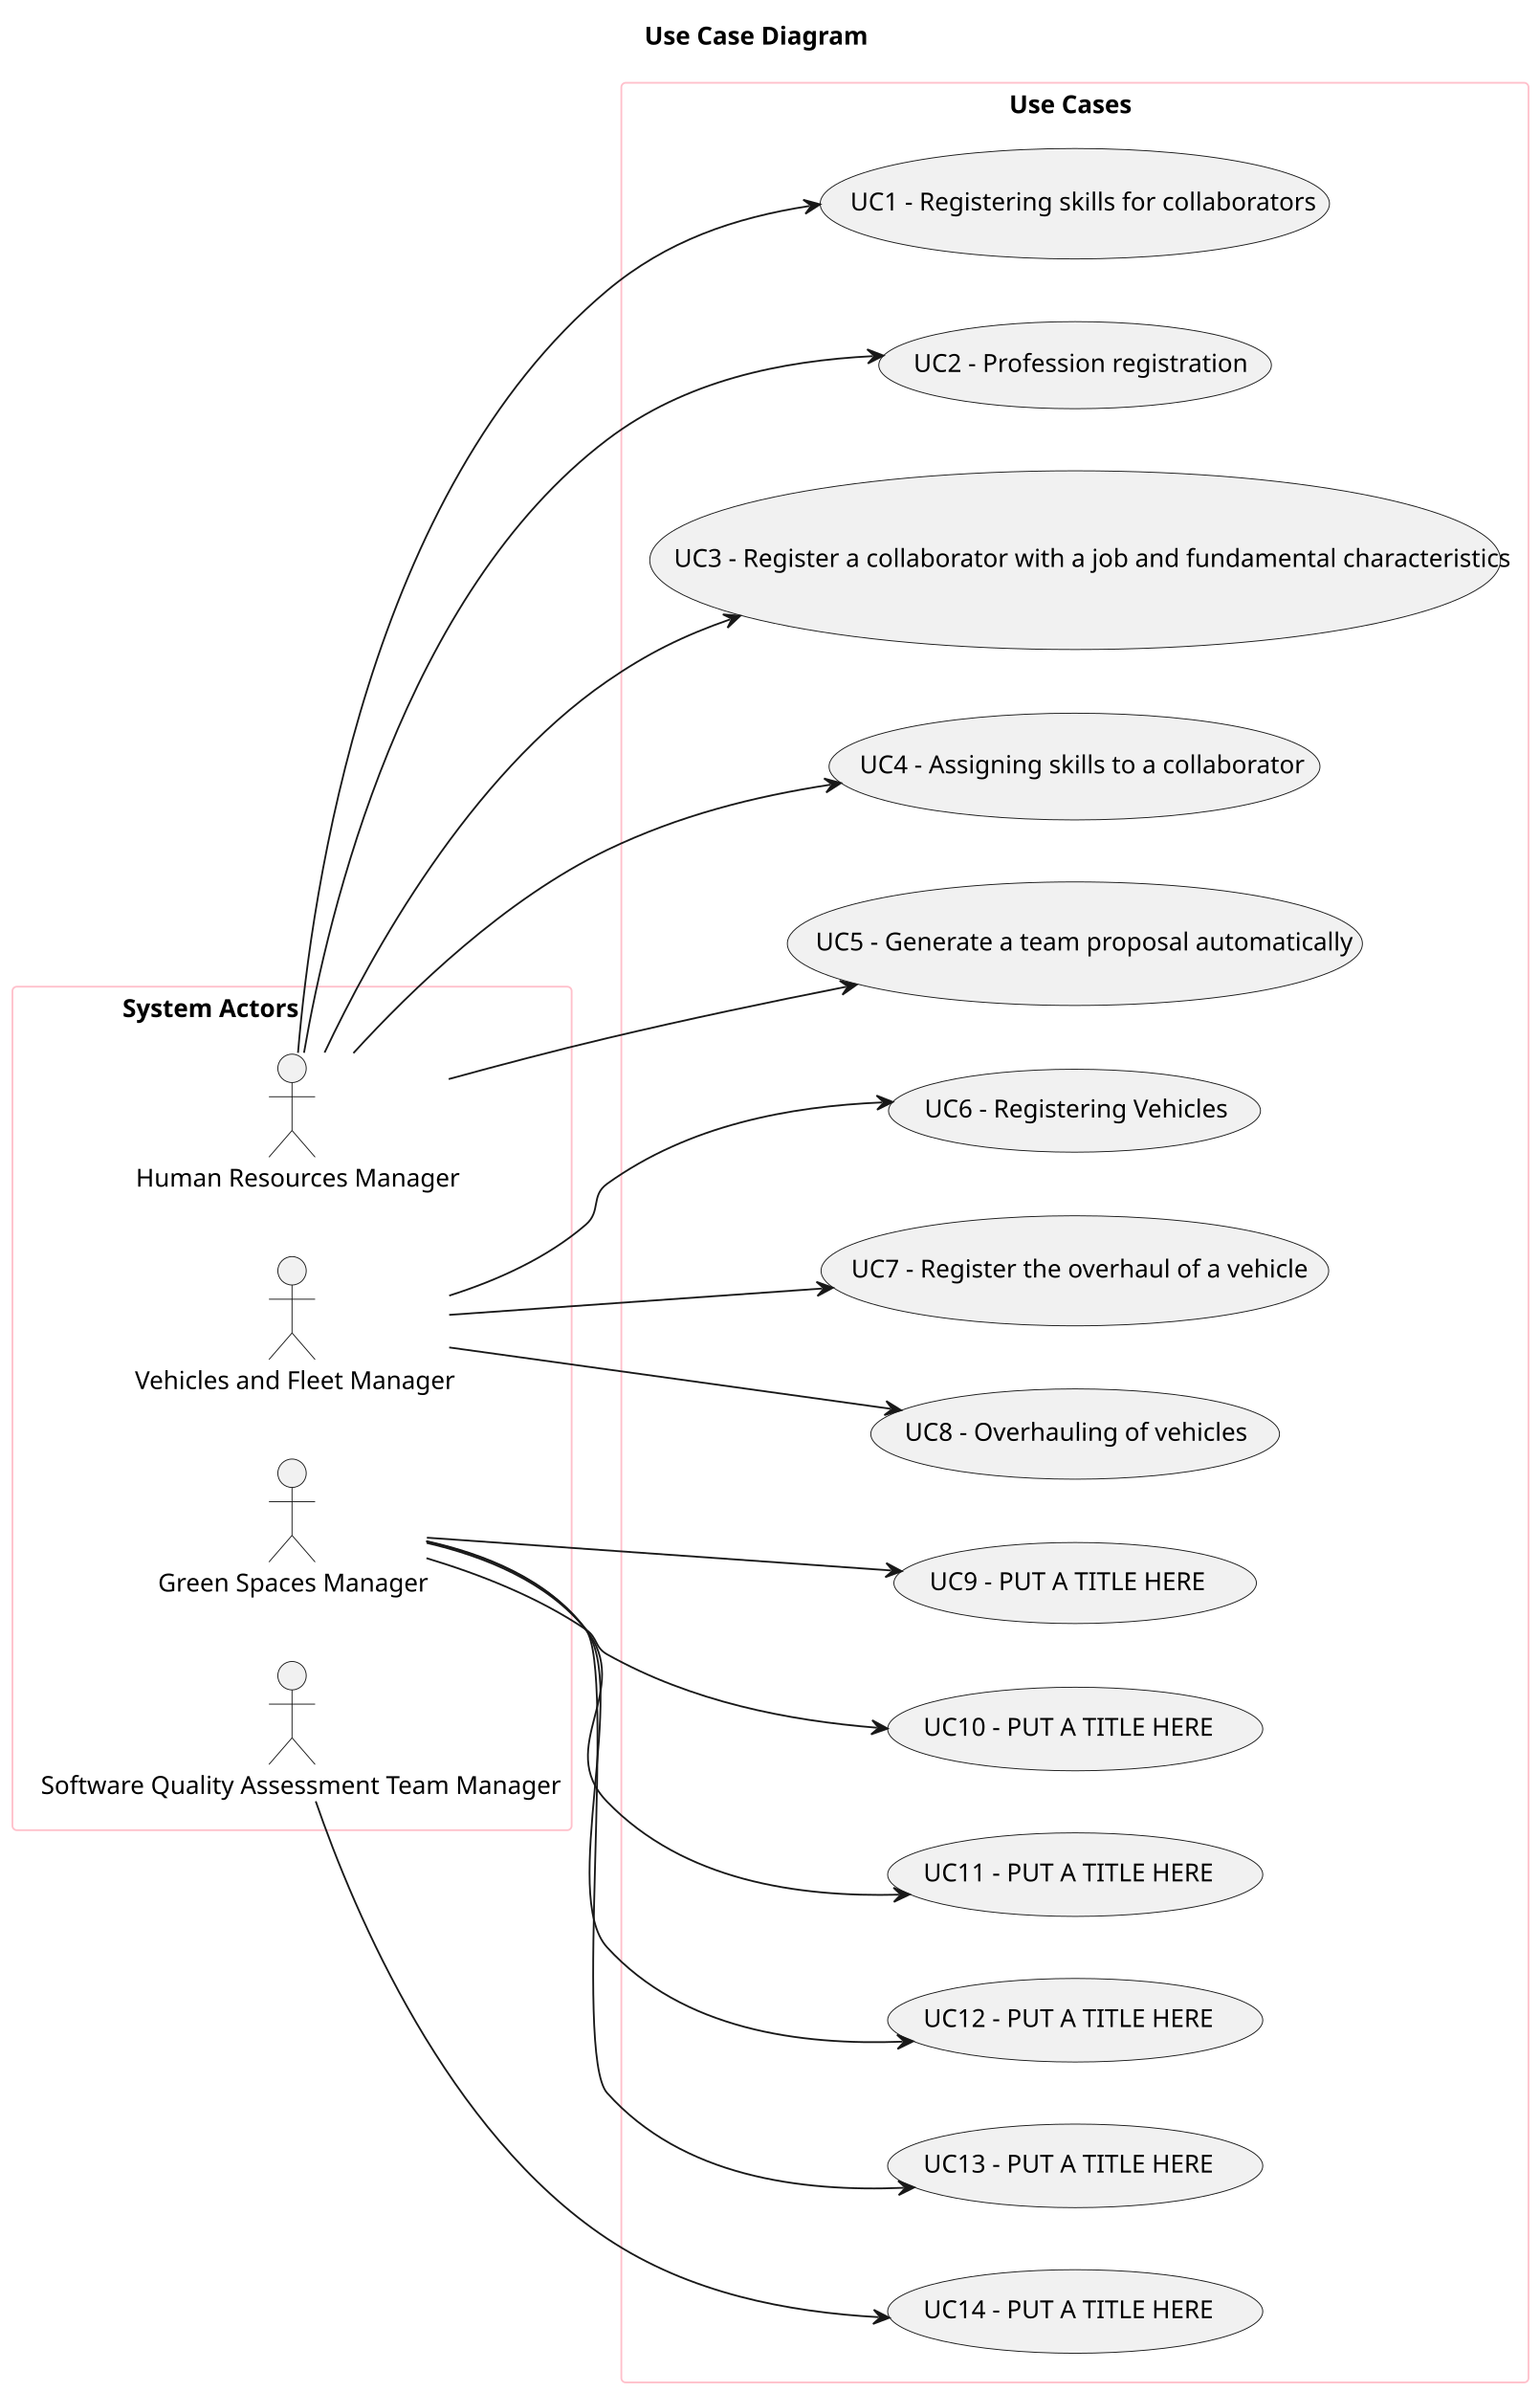
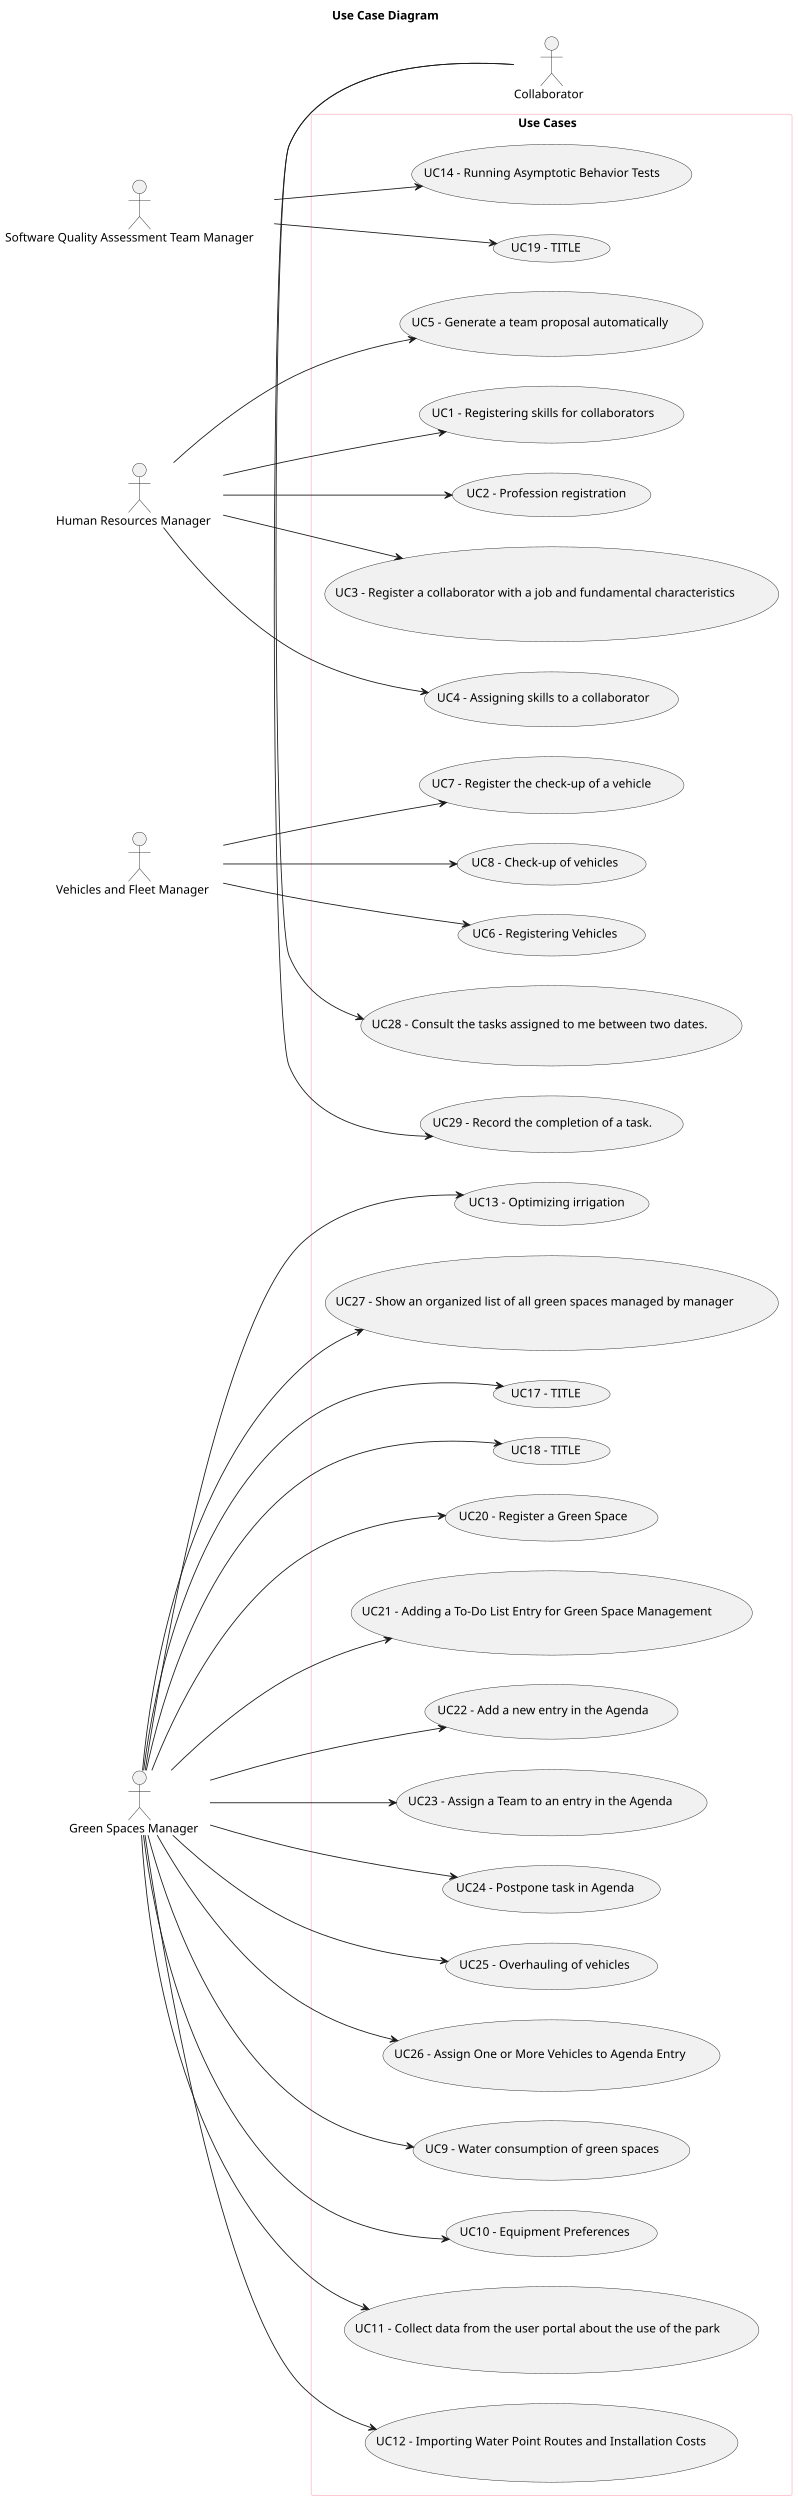
- <svg xmlns="http://www.w3.org/2000/svg" contentStyleType="text/css" height="1347px" preserveAspectRatio="none" style="width:867px;height:1347px;background:#FFFFFF;" version="1.1" viewBox="0 0 867 1347" width="867px" zoomAndPan="magnify">
+ <svg xmlns="http://www.w3.org/2000/svg" contentStyleType="text/css" height="2948px" preserveAspectRatio="none" style="width:940px;height:2948px;background:#FFFFFF;" version="1.1" viewBox="0 0 940 2948" width="940px" zoomAndPan="magnify">
  <defs />
  <g>
-     <text fill="#000000" font-family="sans-serif" font-size="14" font-weight="bold" lengthAdjust="spacing" textLength="127" x="363" y="25.107">Use Case Diagram</text>
-     <g id="cluster_actors">
-       <rect fill="none" height="475" rx="2.5" ry="2.5" style="stroke:#FFC0CB;stroke-width:1.0;" width="315" x="7" y="555.621" />
-       <text fill="#000000" font-family="sans-serif" font-size="14" font-weight="bold" lengthAdjust="spacing" textLength="99" x="69" y="572.729">System Actors</text>
-     </g>
+     <text fill="#000000" font-family="sans-serif" font-size="14" font-weight="bold" lengthAdjust="spacing" textLength="143" x="391.5" y="22.995">Use Case Diagram</text>
    <g id="cluster_usecases">
-       <rect fill="none" height="1295" rx="2.5" ry="2.5" style="stroke:#FFC0CB;stroke-width:1.0;" width="511" x="350" y="46.621" />
-       <text fill="#000000" font-family="sans-serif" font-size="14" font-weight="bold" lengthAdjust="spacing" textLength="74" x="568.5" y="63.728">Use Cases</text>
+       <rect fill="none" height="2808" rx="2.5" ry="2.5" style="stroke:#FFC0CB;stroke-width:1.0;" width="567" x="367" y="134.797" />
+       <text fill="#000000" font-family="sans-serif" font-size="14" font-weight="bold" lengthAdjust="spacing" textLength="79" x="611" y="149.792">Use Cases</text>
+     </g>
+     <g id="elem_UC1">
+       <ellipse cx="650.523" cy="488.902" fill="#F1F1F1" rx="156.023" ry="33.605" style="stroke:#181818;stroke-width:0.5;" />
+       <text fill="#000000" font-family="sans-serif" font-size="14" lengthAdjust="spacing" textLength="283" x="509.023" y="491.748">UC1 - Registering skills for collaborators</text>
+     </g>
+     <g id="elem_UC2">
+       <ellipse cx="650.527" cy="583.602" fill="#F1F1F1" rx="117.027" ry="25.805" style="stroke:#181818;stroke-width:0.5;" />
+       <text fill="#000000" font-family="sans-serif" font-size="14" lengthAdjust="spacing" textLength="201" x="550.027" y="586.449">UC2 - Profession registration</text>
+     </g>
+     <g id="elem_UC3">
+       <ellipse cx="650.655" cy="700.728" fill="#F1F1F1" rx="267.655" ry="55.931" style="stroke:#181818;stroke-width:0.5;" />
+       <text fill="#000000" font-family="sans-serif" font-size="14" lengthAdjust="spacing" textLength="511" x="395.155" y="703.574">UC3 - Register a collaborator with a job and fundamental characteristics</text>
+     </g>
+     <g id="elem_UC4">
+       <ellipse cx="650.268" cy="824.65" fill="#F1F1F1" rx="149.768" ry="32.354" style="stroke:#181818;stroke-width:0.5;" />
+       <text fill="#000000" font-family="sans-serif" font-size="14" lengthAdjust="spacing" textLength="270" x="515.268" y="827.497">UC4 - Assigning skills to a collaborator</text>
+     </g>
+     <g id="elem_UC5">
+       <ellipse cx="650.287" cy="381.954" fill="#F1F1F1" rx="178.787" ry="38.157" style="stroke:#181818;stroke-width:0.5;" />
+       <text fill="#000000" font-family="sans-serif" font-size="14" lengthAdjust="spacing" textLength="330" x="485.287" y="384.801">UC5 - Generate a team proposal automatically</text>
+     </g>
+     <g id="elem_UC6">
+       <ellipse cx="650.518" cy="1102.801" fill="#F1F1F1" rx="110.518" ry="24.504" style="stroke:#181818;stroke-width:0.5;" />
+       <text fill="#000000" font-family="sans-serif" font-size="14" lengthAdjust="spacing" textLength="187" x="557.018" y="1105.647">UC6 - Registering Vehicles</text>
+     </g>
+     <g id="elem_UC7">
+       <ellipse cx="650.523" cy="925.902" fill="#F1F1F1" rx="156.023" ry="33.605" style="stroke:#181818;stroke-width:0.5;" />
+       <text fill="#000000" font-family="sans-serif" font-size="14" lengthAdjust="spacing" textLength="283" x="509.023" y="928.748">UC7 - Register the check-up of a vehicle</text>
+     </g>
+     <g id="elem_UC8">
+       <ellipse cx="650.444" cy="1018.986" fill="#F1F1F1" rx="111.444" ry="24.689" style="stroke:#181818;stroke-width:0.5;" />
+       <text fill="#000000" font-family="sans-serif" font-size="14" lengthAdjust="spacing" textLength="189" x="555.944" y="1021.832">UC8 - Check-up of vehicles</text>
+     </g>
+     <g id="elem_UC9">
+       <ellipse cx="650.265" cy="2535.85" fill="#F1F1F1" rx="163.265" ry="35.053" style="stroke:#181818;stroke-width:0.5;" />
+       <text fill="#000000" font-family="sans-serif" font-size="14" lengthAdjust="spacing" textLength="298" x="501.265" y="2538.697">UC9 - Water consumption of green spaces</text>
+     </g>
+     <g id="elem_UC10">
+       <ellipse cx="650.533" cy="2633.603" fill="#F1F1F1" rx="124.533" ry="27.306" style="stroke:#181818;stroke-width:0.5;" />
+       <text fill="#000000" font-family="sans-serif" font-size="14" lengthAdjust="spacing" textLength="217" x="542.033" y="2636.45">UC10 - Equipment Preferences</text>
+     </g>
+     <g id="elem_UC11">
+       <ellipse cx="650.462" cy="2747.589" fill="#F1F1F1" rx="244.462" ry="51.292" style="stroke:#181818;stroke-width:0.5;" />
+       <text fill="#000000" font-family="sans-serif" font-size="14" lengthAdjust="spacing" textLength="464" x="418.462" y="2750.436">UC11 - Collect data from the user portal about the use of the park</text>
+     </g>
+     <g id="elem_UC12">
+       <ellipse cx="650.361" cy="2880.669" fill="#F1F1F1" rx="219.862" ry="46.372" style="stroke:#181818;stroke-width:0.5;" />
+       <text fill="#000000" font-family="sans-serif" font-size="14" lengthAdjust="spacing" textLength="414" x="443.361" y="2883.516">UC12 - Importing Water Point Routes and Installation Costs</text>
+     </g>
+     <g id="elem_UC13">
+       <ellipse cx="650.696" cy="1419.636" fill="#F1F1F1" rx="114.696" ry="25.339" style="stroke:#181818;stroke-width:0.5;" />
+       <text fill="#000000" font-family="sans-serif" font-size="14" lengthAdjust="spacing" textLength="196" x="552.696" y="1422.483">UC13 - Optimizing irrigation</text>
+     </g>
+     <g id="elem_UC14">
+       <ellipse cx="650.7" cy="205.737" fill="#F1F1F1" rx="165.2" ry="35.44" style="stroke:#181818;stroke-width:0.5;" />
+       <text fill="#000000" font-family="sans-serif" font-size="14" lengthAdjust="spacing" textLength="302" x="499.7" y="208.584">UC14 - Running Asymptotic Behavior Tests</text>
+     </g>
+     <g id="elem_UC17">
+       <ellipse cx="650.464" cy="1643.99" fill="#F1F1F1" rx="68.964" ry="16.193" style="stroke:#181818;stroke-width:0.5;" />
+       <text fill="#000000" font-family="sans-serif" font-size="14" lengthAdjust="spacing" textLength="90" x="602.464" y="1647.737">UC17 - TITLE</text>
+     </g>
+     <g id="elem_UC18">
+       <ellipse cx="650.464" cy="1710.99" fill="#F1F1F1" rx="68.964" ry="16.193" style="stroke:#181818;stroke-width:0.5;" />
+       <text fill="#000000" font-family="sans-serif" font-size="14" lengthAdjust="spacing" textLength="90" x="602.464" y="1714.737">UC18 - TITLE</text>
+     </g>
+     <g id="elem_UC19">
+       <ellipse cx="650.464" cy="292.99" fill="#F1F1F1" rx="68.964" ry="16.193" style="stroke:#181818;stroke-width:0.5;" />
+       <text fill="#000000" font-family="sans-serif" font-size="14" lengthAdjust="spacing" textLength="90" x="602.464" y="296.737">UC19 - TITLE</text>
+     </g>
+     <g id="elem_UC20">
+       <ellipse cx="650.475" cy="1789.792" fill="#F1F1F1" rx="125.475" ry="27.495" style="stroke:#181818;stroke-width:0.5;" />
+       <text fill="#000000" font-family="sans-serif" font-size="14" lengthAdjust="spacing" textLength="219" x="540.975" y="1792.639">UC20 - Register a Green Space</text>
+     </g>
+     <g id="elem_UC21">
+       <ellipse cx="650.581" cy="1902.013" fill="#F1F1F1" rx="236.581" ry="49.716" style="stroke:#181818;stroke-width:0.5;" />
+       <text fill="#000000" font-family="sans-serif" font-size="14" lengthAdjust="spacing" textLength="448" x="426.581" y="1904.86">UC21 - Adding a To-Do List Entry for Green Space Management</text>
+     </g>
+     <g id="elem_UC22">
+       <ellipse cx="650.288" cy="2018.554" fill="#F1F1F1" rx="149.288" ry="32.258" style="stroke:#181818;stroke-width:0.5;" />
+       <text fill="#000000" font-family="sans-serif" font-size="14" lengthAdjust="spacing" textLength="269" x="515.788" y="2021.401">UC22 - Add a new entry in the Agenda</text>
+     </g>
+     <g id="elem_UC23">
+       <ellipse cx="650.667" cy="2125.83" fill="#F1F1F1" rx="183.167" ry="39.033" style="stroke:#181818;stroke-width:0.5;" />
+       <text fill="#000000" font-family="sans-serif" font-size="14" lengthAdjust="spacing" textLength="339" x="481.167" y="2128.677">UC23 - Assign a Team to an entry in the Agenda</text>
+     </g>
+     <g id="elem_UC24">
+       <ellipse cx="650.308" cy="2227.858" fill="#F1F1F1" rx="128.308" ry="28.062" style="stroke:#181818;stroke-width:0.5;" />
+       <text fill="#000000" font-family="sans-serif" font-size="14" lengthAdjust="spacing" textLength="225" x="537.808" y="2230.705">UC24 - Postpone task in Agenda</text>
+     </g>
+     <g id="elem_UC25">
+       <ellipse cx="650.504" cy="2318.698" fill="#F1F1F1" rx="125.004" ry="27.401" style="stroke:#181818;stroke-width:0.5;" />
+       <text fill="#000000" font-family="sans-serif" font-size="14" lengthAdjust="spacing" textLength="218" x="541.504" y="2321.544">UC25 - Overhauling of vehicles</text>
+     </g>
+     <g id="elem_UC26">
+       <ellipse cx="650.286" cy="2423.954" fill="#F1F1F1" rx="198.786" ry="42.157" style="stroke:#181818;stroke-width:0.5;" />
+       <text fill="#000000" font-family="sans-serif" font-size="14" lengthAdjust="spacing" textLength="371" x="464.786" y="2426.801">UC26 - Assign One or More Vehicles to Agenda Entry</text>
+     </g>
+     <g id="elem_UC27">
+       <ellipse cx="650.661" cy="1536.629" fill="#F1F1F1" rx="267.161" ry="55.832" style="stroke:#181818;stroke-width:0.5;" />
+       <text fill="#000000" font-family="sans-serif" font-size="14" lengthAdjust="spacing" textLength="510" x="395.661" y="1539.476">UC27 - Show an organized list of all green spaces managed by manager</text>
+     </g>
+     <g id="elem_UC28">
+       <ellipse cx="650.274" cy="1209.652" fill="#F1F1F1" rx="224.774" ry="47.355" style="stroke:#181818;stroke-width:0.5;" />
+       <text fill="#000000" font-family="sans-serif" font-size="14" lengthAdjust="spacing" textLength="424" x="438.274" y="1212.498">UC28 - Consult the tasks assigned to me between two dates.</text>
+     </g>
+     <g id="elem_UC29">
+       <ellipse cx="650.56" cy="1325.709" fill="#F1F1F1" rx="155.06" ry="33.412" style="stroke:#181818;stroke-width:0.5;" />
+       <text fill="#000000" font-family="sans-serif" font-size="14" lengthAdjust="spacing" textLength="281" x="510.06" y="1328.555">UC29 - Record the completion of a task.</text>
    </g>
    <g id="elem_HRM">
-       <ellipse cx="164.5" cy="601.621" fill="#F1F1F1" rx="8" ry="8" style="stroke:#181818;stroke-width:0.5;" />
-       <path d="M164.5,609.621 L164.5,636.621 M151.5,617.621 L177.5,617.621 M164.5,636.621 L151.5,651.621 M164.5,636.621 L177.5,651.621 " fill="none" style="stroke:#181818;stroke-width:0.5;" />
-       <text fill="#000000" font-family="sans-serif" font-size="14" lengthAdjust="spacing" textLength="176" x="76.5" y="668.229">Human Resources Manager</text>
+       <ellipse cx="164.5" cy="554.297" fill="#F1F1F1" rx="8" ry="8" style="stroke:#181818;stroke-width:0.5;" />
+       <path d="M164.5,562.297 L164.5,589.297 M151.5,570.297 L177.5,570.297 M164.5,589.297 L151.5,604.297 M164.5,589.297 L177.5,604.297 " fill="none" style="stroke:#181818;stroke-width:0.5;" />
+       <text fill="#000000" font-family="sans-serif" font-size="14" lengthAdjust="spacing" textLength="197" x="66" y="618.792">Human Resources Manager</text>
    </g>
    <g id="elem_FM">
-       <ellipse cx="164.5" cy="715.621" fill="#F1F1F1" rx="8" ry="8" style="stroke:#181818;stroke-width:0.5;" />
-       <path d="M164.5,723.621 L164.5,750.621 M151.5,731.621 L177.5,731.621 M164.5,750.621 L151.5,765.621 M164.5,750.621 L177.5,765.621 " fill="none" style="stroke:#181818;stroke-width:0.5;" />
-       <text fill="#000000" font-family="sans-serif" font-size="14" lengthAdjust="spacing" textLength="177" x="76" y="782.229">Vehicles and Fleet Manager</text>
+       <ellipse cx="164.5" cy="989.297" fill="#F1F1F1" rx="8" ry="8" style="stroke:#181818;stroke-width:0.5;" />
+       <path d="M164.5,997.297 L164.5,1024.297 M151.5,1005.297 L177.5,1005.297 M164.5,1024.297 L151.5,1039.297 M164.5,1024.297 L177.5,1039.297 " fill="none" style="stroke:#181818;stroke-width:0.5;" />
+       <text fill="#000000" font-family="sans-serif" font-size="14" lengthAdjust="spacing" textLength="197" x="66" y="1053.792">Vehicles and Fleet Manager</text>
    </g>
    <g id="elem_GSM">
-       <ellipse cx="164.5" cy="829.621" fill="#F1F1F1" rx="8" ry="8" style="stroke:#181818;stroke-width:0.5;" />
-       <path d="M164.5,837.621 L164.5,864.621 M151.5,845.621 L177.5,845.621 M164.5,864.621 L151.5,879.621 M164.5,864.621 L177.5,879.621 " fill="none" style="stroke:#181818;stroke-width:0.5;" />
-       <text fill="#000000" font-family="sans-serif" font-size="14" lengthAdjust="spacing" textLength="151" x="89" y="896.229">Green Spaces Manager</text>
+       <ellipse cx="164.5" cy="2096.297" fill="#F1F1F1" rx="8" ry="8" style="stroke:#181818;stroke-width:0.5;" />
+       <path d="M164.5,2104.297 L164.5,2131.297 M151.5,2112.297 L177.5,2112.297 M164.5,2131.297 L151.5,2146.297 M164.5,2131.297 L177.5,2146.297 " fill="none" style="stroke:#181818;stroke-width:0.5;" />
+       <text fill="#000000" font-family="sans-serif" font-size="14" lengthAdjust="spacing" textLength="166" x="81.5" y="2160.792">Green Spaces Manager</text>
    </g>
    <g id="elem_QAM">
-       <ellipse cx="164.5" cy="943.621" fill="#F1F1F1" rx="8" ry="8" style="stroke:#181818;stroke-width:0.5;" />
-       <path d="M164.5,951.621 L164.5,978.621 M151.5,959.621 L177.5,959.621 M164.5,978.621 L151.5,993.621 M164.5,978.621 L177.5,993.621 " fill="none" style="stroke:#181818;stroke-width:0.5;" />
-       <text fill="#000000" font-family="sans-serif" font-size="14" lengthAdjust="spacing" textLength="283" x="23" y="1010.229">Software Quality Assessment Team Manager</text>
-     </g>
-     <g id="elem_UC1">
-       <ellipse cx="605.44" cy="114.709" fill="#F1F1F1" rx="143.44" ry="31.088" style="stroke:#181818;stroke-width:0.5;" />
-       <text fill="#000000" font-family="sans-serif" font-size="14" lengthAdjust="spacing" textLength="253" x="478.94" y="118.506">UC1 - Registering skills for collaborators</text>
-     </g>
-     <g id="elem_UC2">
-       <ellipse cx="605.593" cy="205.64" fill="#F1F1F1" rx="110.593" ry="24.518" style="stroke:#181818;stroke-width:0.5;" />
-       <text fill="#000000" font-family="sans-serif" font-size="14" lengthAdjust="spacing" textLength="182" x="514.593" y="209.436">UC2 - Profession registration</text>
-     </g>
-     <g id="elem_UC3">
-       <ellipse cx="605.625" cy="315.446" fill="#F1F1F1" rx="239.625" ry="50.325" style="stroke:#181818;stroke-width:0.5;" />
-       <text fill="#000000" font-family="sans-serif" font-size="14" lengthAdjust="spacing" textLength="452" x="379.625" y="319.243">UC3 - Register a collaborator with a job and fundamental characteristics</text>
-     </g>
-     <g id="elem_UC4">
-       <ellipse cx="605.263" cy="431.674" fill="#F1F1F1" rx="138.263" ry="30.053" style="stroke:#181818;stroke-width:0.5;" />
-       <text fill="#000000" font-family="sans-serif" font-size="14" lengthAdjust="spacing" textLength="242" x="484.263" y="435.471">UC4 - Assigning skills to a collaborator</text>
-     </g>
-     <g id="elem_UC5">
-       <ellipse cx="605.469" cy="531.415" fill="#F1F1F1" rx="161.969" ry="34.794" style="stroke:#181818;stroke-width:0.5;" />
-       <text fill="#000000" font-family="sans-serif" font-size="14" lengthAdjust="spacing" textLength="292" x="459.469" y="535.212">UC5 - Generate a team proposal automatically</text>
-     </g>
-     <g id="elem_UC6">
-       <ellipse cx="605.271" cy="625.475" fill="#F1F1F1" rx="104.771" ry="23.354" style="stroke:#181818;stroke-width:0.5;" />
-       <text fill="#000000" font-family="sans-serif" font-size="14" lengthAdjust="spacing" textLength="169" x="520.771" y="629.272">UC6 - Registering Vehicles</text>
-     </g>
-     <g id="elem_UC7">
-       <ellipse cx="605.468" cy="715.615" fill="#F1F1F1" rx="142.968" ry="30.994" style="stroke:#181818;stroke-width:0.5;" />
-       <text fill="#000000" font-family="sans-serif" font-size="14" lengthAdjust="spacing" textLength="252" x="479.468" y="719.412">UC7 - Register the overhaul of a vehicle</text>
-     </g>
-     <g id="elem_UC8">
-       <ellipse cx="605.621" cy="807.545" fill="#F1F1F1" rx="115.121" ry="25.424" style="stroke:#181818;stroke-width:0.5;" />
-       <text fill="#000000" font-family="sans-serif" font-size="14" lengthAdjust="spacing" textLength="188" x="509.621" y="811.342">UC8 - Overhauling of vehicles</text>
-     </g>
-     <g id="elem_UC9">
-       <ellipse cx="605.619" cy="891.445" fill="#F1F1F1" rx="102.119" ry="22.824" style="stroke:#181818;stroke-width:0.5;" />
-       <text fill="#000000" font-family="sans-serif" font-size="14" lengthAdjust="spacing" textLength="163" x="523.621" y="895.429">UC9 - PUT A TITLE HERE</text>
-     </g>
-     <g id="elem_UC10">
-       <ellipse cx="605.662" cy="973.653" fill="#F1F1F1" rx="105.662" ry="23.532" style="stroke:#181818;stroke-width:0.5;" />
-       <text fill="#000000" font-family="sans-serif" font-size="14" lengthAdjust="spacing" textLength="171" x="520.162" y="977.45">UC10 - PUT A TITLE HERE</text>
-     </g>
-     <g id="elem_UC11">
-       <ellipse cx="605.662" cy="1055.653" fill="#F1F1F1" rx="105.662" ry="23.532" style="stroke:#181818;stroke-width:0.5;" />
-       <text fill="#000000" font-family="sans-serif" font-size="14" lengthAdjust="spacing" textLength="171" x="520.162" y="1059.45">UC11 - PUT A TITLE HERE</text>
-     </g>
-     <g id="elem_UC12">
-       <ellipse cx="605.662" cy="1137.653" fill="#F1F1F1" rx="105.662" ry="23.532" style="stroke:#181818;stroke-width:0.5;" />
-       <text fill="#000000" font-family="sans-serif" font-size="14" lengthAdjust="spacing" textLength="171" x="520.162" y="1141.45">UC12 - PUT A TITLE HERE</text>
-     </g>
-     <g id="elem_UC13">
-       <ellipse cx="605.662" cy="1219.653" fill="#F1F1F1" rx="105.662" ry="23.532" style="stroke:#181818;stroke-width:0.5;" />
-       <text fill="#000000" font-family="sans-serif" font-size="14" lengthAdjust="spacing" textLength="171" x="520.162" y="1223.45">UC13 - PUT A TITLE HERE</text>
-     </g>
-     <g id="elem_UC14">
-       <ellipse cx="605.662" cy="1301.653" fill="#F1F1F1" rx="105.662" ry="23.532" style="stroke:#181818;stroke-width:0.5;" />
-       <text fill="#000000" font-family="sans-serif" font-size="14" lengthAdjust="spacing" textLength="171" x="520.162" y="1305.45">UC14 - PUT A TITLE HERE</text>
+       <ellipse cx="164.5" cy="220.297" fill="#F1F1F1" rx="8" ry="8" style="stroke:#181818;stroke-width:0.5;" />
+       <path d="M164.5,228.297 L164.5,255.297 M151.5,236.297 L177.5,236.297 M164.5,255.297 L151.5,270.297 M164.5,255.297 L177.5,270.297 " fill="none" style="stroke:#181818;stroke-width:0.5;" />
+       <text fill="#000000" font-family="sans-serif" font-size="14" lengthAdjust="spacing" textLength="317" x="6" y="284.792">Software Quality Assessment Team Manager</text>
+     </g>
+     <g id="elem_COL">
+       <ellipse cx="650.5" cy="51.297" fill="#F1F1F1" rx="8" ry="8" style="stroke:#181818;stroke-width:0.5;" />
+       <path d="M650.5,59.297 L650.5,86.297 M637.5,67.297 L663.5,67.297 M650.5,86.297 L637.5,101.297 M650.5,86.297 L663.5,101.297 " fill="none" style="stroke:#181818;stroke-width:0.5;" />
+       <text fill="#000000" font-family="sans-serif" font-size="14" lengthAdjust="spacing" textLength="89" x="606" y="115.792">Collaborator</text>
    </g>
    <g id="link_HRM_UC1">
-       <path d="M167.86,592.881 C175.53,501.581 207.83,276.101 342,163.621 C375.31,135.701 413.49,122.568 456.031,115.988 " fill="none" id="HRM-to-UC1" style="stroke:#181818;stroke-width:1.0;" />
-       <polygon fill="#181818" points="461.96,115.071,452.454,112.494,457.019,115.835,453.677,120.4,461.96,115.071" style="stroke:#181818;stroke-width:1.0;" />
+       <path d="M263.24,560.577 C293.83,553.577 327.76,546.087 359,539.797 C413.59,528.807 468.306,518.959 519.996,510.109 " fill="none" id="HRM-to-UC1" style="stroke:#181818;stroke-width:1.0;" />
+       <polygon fill="#181818" points="525.91,509.097,516.364,506.673,520.982,509.941,517.714,514.558,525.91,509.097" style="stroke:#181818;stroke-width:1.0;" />
    </g>
    <g id="link_HRM_UC2">
-       <path d="M171.24,592.851 C184.97,513.261 227.55,334.591 342,247.621 C385.91,214.251 440.038,203.186 491.658,200.556 " fill="none" id="HRM-to-UC2" style="stroke:#181818;stroke-width:1.0;" />
-       <polygon fill="#181818" points="497.65,200.251,488.458,196.714,492.656,200.506,488.865,204.704,497.65,200.251" style="stroke:#181818;stroke-width:1.0;" />
+       <path d="M263.15,583.797 C341.16,583.797 444.7,583.797 527.23,583.797 " fill="none" id="HRM-to-UC2" style="stroke:#181818;stroke-width:1.0;" />
+       <polygon fill="#181818" points="533.23,583.797,524.23,579.797,528.23,583.797,524.23,587.797,533.23,583.797" style="stroke:#181818;stroke-width:1.0;" />
    </g>
    <g id="link_HRM_UC3">
-       <path d="M182.83,592.741 C209.05,537.191 264.14,437.321 342,383.621 C364.57,368.051 384.794,358.016 411.334,348.766 " fill="none" id="HRM-to-UC3" style="stroke:#181818;stroke-width:1.0;" />
-       <polygon fill="#181818" points="417,346.791,407.185,345.976,412.279,348.437,409.818,353.53,417,346.791" style="stroke:#181818;stroke-width:1.0;" />
+       <path d="M263.15,607.407 C323.77,622.057 397.578,639.897 468.808,657.117 " fill="none" id="HRM-to-UC3" style="stroke:#181818;stroke-width:1.0;" />
+       <polygon fill="#181818" points="474.64,658.527,466.832,652.524,469.78,657.352,464.952,660.3,474.64,658.527" style="stroke:#181818;stroke-width:1.0;" />
    </g>
    <g id="link_HRM_UC4">
-       <path d="M199.07,593.041 C231.77,557.241 284.8,506.061 342,478.621 C382.59,459.151 424.3,448.598 467.77,441.878 " fill="none" id="HRM-to-UC4" style="stroke:#181818;stroke-width:1.0;" />
-       <polygon fill="#181818" points="473.7,440.961,464.195,438.383,468.759,441.725,465.417,446.289,473.7,440.961" style="stroke:#181818;stroke-width:1.0;" />
+       <path d="M192.84,622.107 C226.58,666.257 288.24,737.407 359,773.797 C403.63,796.747 450.724,808.723 499.184,815.854 " fill="none" id="HRM-to-UC4" style="stroke:#181818;stroke-width:1.0;" />
+       <polygon fill="#181818" points="505.12,816.727,496.798,811.459,500.173,815.999,495.634,819.374,505.12,816.727" style="stroke:#181818;stroke-width:1.0;" />
    </g>
    <g id="link_HRM_UC5">
-       <path d="M252.74,607.661 C281.1,599.881 312.8,591.531 342,584.621 C387.7,573.811 432.304,564.446 476.704,555.656 " fill="none" id="HRM-to-UC5" style="stroke:#181818;stroke-width:1.0;" />
-       <polygon fill="#181818" points="482.59,554.491,472.985,552.315,477.685,555.462,474.538,560.163,482.59,554.491" style="stroke:#181818;stroke-width:1.0;" />
+       <path d="M204.62,545.597 C241.41,511.927 299.59,464.217 359,437.797 C399.95,419.587 440.835,408.403 484.715,400.093 " fill="none" id="HRM-to-UC5" style="stroke:#181818;stroke-width:1.0;" />
+       <polygon fill="#181818" points="490.61,398.977,481.023,396.721,485.697,399.907,482.512,404.582,490.61,398.977" style="stroke:#181818;stroke-width:1.0;" />
    </g>
    <g id="link_FM_UC6">
-       <path d="M253.05,729.601 C280,721.061 308.26,708.371 330,689.621 C338.73,682.091 332.63,673.341 342,666.621 C388.09,633.541 444.495,623.048 496.896,620.798 " fill="none" id="FM-to-UC6" style="stroke:#181818;stroke-width:1.0;" />
-       <polygon fill="#181818" points="502.89,620.541,493.727,616.931,497.895,620.756,494.07,624.923,502.89,620.541" style="stroke:#181818;stroke-width:1.0;" />
+       <path d="M263.18,1041.397 C293.77,1048.097 327.71,1055.147 359,1060.797 C423.82,1072.497 491.283,1082.299 548.093,1089.919 " fill="none" id="FM-to-UC6" style="stroke:#181818;stroke-width:1.0;" />
+       <polygon fill="#181818" points="554.04,1090.717,545.652,1085.556,549.084,1090.052,544.588,1093.485,554.04,1090.717" style="stroke:#181818;stroke-width:1.0;" />
    </g>
    <g id="link_FM_UC7">
-       <path d="M253.02,740.441 C314.8,736.081 392.795,730.574 463.165,725.604 " fill="none" id="FM-to-UC7" style="stroke:#181818;stroke-width:1.0;" />
-       <polygon fill="#181818" points="469.15,725.181,459.891,721.825,464.162,725.533,460.454,729.805,469.15,725.181" style="stroke:#181818;stroke-width:1.0;" />
+       <path d="M263.28,996.777 C293.88,990.097 327.8,982.917 359,976.797 C413.89,966.027 468.927,956.174 520.767,947.254 " fill="none" id="FM-to-UC7" style="stroke:#181818;stroke-width:1.0;" />
+       <polygon fill="#181818" points="526.68,946.237,517.132,943.821,521.752,947.085,518.489,951.705,526.68,946.237" style="stroke:#181818;stroke-width:1.0;" />
    </g>
    <g id="link_FM_UC8">
-       <path d="M253.02,758.781 C326.56,769.001 425.597,782.765 501.657,793.335 " fill="none" id="FM-to-UC8" style="stroke:#181818;stroke-width:1.0;" />
-       <polygon fill="#181818" points="507.6,794.161,499.236,788.96,502.648,793.473,498.135,796.884,507.6,794.161" style="stroke:#181818;stroke-width:1.0;" />
+       <path d="M263.15,1018.797 C342.96,1018.797 449.76,1018.797 532.89,1018.797 " fill="none" id="FM-to-UC8" style="stroke:#181818;stroke-width:1.0;" />
+       <polygon fill="#181818" points="538.89,1018.797,529.89,1014.797,533.89,1018.797,529.89,1022.797,538.89,1018.797" style="stroke:#181818;stroke-width:1.0;" />
    </g>
    <g id="link_GSM_UC9">
-       <path d="M240.47,865.911 C314.3,871.131 421.425,878.688 501.955,884.378 " fill="none" id="GSM-to-UC9" style="stroke:#181818;stroke-width:1.0;" />
-       <polygon fill="#181818" points="507.94,884.801,499.244,880.177,502.952,884.449,498.68,888.157,507.94,884.801" style="stroke:#181818;stroke-width:1.0;" />
+       <path d="M174.49,2164.057 C194.1,2238.477 248.13,2402.417 359,2482.797 C396.15,2509.727 436.913,2523.312 481.923,2530.882 " fill="none" id="GSM-to-UC9" style="stroke:#181818;stroke-width:1.0;" />
+       <polygon fill="#181818" points="487.84,2531.877,479.628,2526.44,482.909,2531.048,478.301,2534.329,487.84,2531.877" style="stroke:#181818;stroke-width:1.0;" />
    </g>
    <g id="link_GSM_UC10">
-       <path d="M240.23,877.451 C269.84,886.351 303.14,899.331 330,917.621 C336.77,922.231 334.85,927.621 342,931.621 C389.72,958.341 443.53,968.836 493.98,972.926 " fill="none" id="GSM-to-UC10" style="stroke:#181818;stroke-width:1.0;" />
-       <polygon fill="#181818" points="499.96,973.411,491.313,968.697,494.976,973.007,490.666,976.671,499.96,973.411" style="stroke:#181818;stroke-width:1.0;" />
+       <path d="M169.21,2163.977 C180.14,2253.827 220.67,2479.187 359,2587.797 C406.69,2625.247 466.657,2637.558 523.667,2640.308 " fill="none" id="GSM-to-UC10" style="stroke:#181818;stroke-width:1.0;" />
+       <polygon fill="#181818" points="529.66,2640.597,520.863,2636.168,524.666,2640.356,520.478,2644.159,529.66,2640.597" style="stroke:#181818;stroke-width:1.0;" />
    </g>
    <g id="link_GSM_UC11">
-       <path d="M240.34,868.851 C272.72,876.351 308.14,890.601 330,917.621 C357.32,951.391 311.78,983.421 342,1014.621 C385.16,1059.181 449.432,1068.394 506.412,1066.944 " fill="none" id="GSM-to-UC11" style="stroke:#181818;stroke-width:1.0;" />
-       <polygon fill="#181818" points="512.41,1066.791,503.311,1063.021,507.412,1066.918,503.515,1071.019,512.41,1066.791" style="stroke:#181818;stroke-width:1.0;" />
+       <path d="M166.91,2164.057 C172.77,2264.587 203,2538.147 359,2678.797 C380.85,2698.497 401.669,2710.748 429.579,2721.168 " fill="none" id="GSM-to-UC11" style="stroke:#181818;stroke-width:1.0;" />
+       <polygon fill="#181818" points="435.2,2723.267,428.168,2716.372,430.516,2721.518,425.369,2723.866,435.2,2723.267" style="stroke:#181818;stroke-width:1.0;" />
    </g>
    <g id="link_GSM_UC12">
-       <path d="M240.19,868.111 C272.95,875.441 308.72,889.751 330,917.621 C354.19,949.311 315.08,1067.221 342,1096.621 C384.6,1143.141 450.594,1151.885 508.424,1149.725 " fill="none" id="GSM-to-UC12" style="stroke:#181818;stroke-width:1.0;" />
-       <polygon fill="#181818" points="514.42,1149.501,505.277,1145.84,509.423,1149.688,505.576,1153.834,514.42,1149.501" style="stroke:#181818;stroke-width:1.0;" />
+       <path d="M170.97,2163.907 C190.53,2294.987 261.11,2724.257 359,2816.797 C382.74,2839.237 406.777,2852.631 438.107,2862.881 " fill="none" id="GSM-to-UC12" style="stroke:#181818;stroke-width:1.0;" />
+       <polygon fill="#181818" points="443.81,2864.747,436.5,2858.147,439.058,2863.192,434.012,2865.75,443.81,2864.747" style="stroke:#181818;stroke-width:1.0;" />
    </g>
    <g id="link_GSM_UC13">
-       <path d="M240.03,867.821 C272.97,875.071 308.93,889.411 330,917.621 C347.37,940.881 322.62,1157.001 342,1178.621 C384.34,1225.841 450.925,1234.421 509.055,1232.001 " fill="none" id="GSM-to-UC13" style="stroke:#181818;stroke-width:1.0;" />
-       <polygon fill="#181818" points="515.05,1231.751,505.891,1228.129,510.054,1231.959,506.224,1236.122,515.05,1231.751" style="stroke:#181818;stroke-width:1.0;" />
+       <path d="M171.18,2087.637 C191.06,1959.477 261.6,1547.687 359,1462.797 C409.64,1418.667 479.1,1408.508 540.42,1409.108 " fill="none" id="GSM-to-UC13" style="stroke:#181818;stroke-width:1.0;" />
+       <polygon fill="#181818" points="546.42,1409.167,537.46,1405.079,541.42,1409.118,537.381,1413.079,546.42,1409.167" style="stroke:#181818;stroke-width:1.0;" />
    </g>
    <g id="link_QAM_UC14">
-       <path d="M177.86,1014.371 C199.81,1077.801 251.97,1200.811 342,1260.621 C388.39,1291.441 443.429,1301.976 494.969,1304.856 " fill="none" id="QAM-to-UC14" style="stroke:#181818;stroke-width:1.0;" />
-       <polygon fill="#181818" points="500.96,1305.191,492.197,1300.695,495.968,1304.912,491.751,1308.683,500.96,1305.191" style="stroke:#181818;stroke-width:1.0;" />
+       <path d="M323.31,235.447 C379.45,230.347 436.515,225.16 492.105,220.11 " fill="none" id="QAM-to-UC14" style="stroke:#181818;stroke-width:1.0;" />
+       <polygon fill="#181818" points="498.08,219.567,488.755,216.398,493.101,220.019,489.479,224.365,498.08,219.567" style="stroke:#181818;stroke-width:1.0;" />
+     </g>
+     <g id="link_GSM_UC17">
+       <path d="M169.36,2087.607 C180.54,1998.917 221.49,1778.857 359,1676.797 C427.17,1626.197 524.297,1626.96 587.577,1634.04 " fill="none" id="GSM-to-UC17" style="stroke:#181818;stroke-width:1.0;" />
+       <polygon fill="#181818" points="593.54,1634.707,585.041,1629.731,588.571,1634.151,584.151,1637.681,593.54,1634.707" style="stroke:#181818;stroke-width:1.0;" />
+     </g>
+     <g id="link_GSM_UC18">
+       <path d="M172.49,2087.727 C189.15,2008.937 239.1,1828.367 359,1744.797 C427.74,1696.887 522.576,1696.062 585.556,1701.912 " fill="none" id="GSM-to-UC18" style="stroke:#181818;stroke-width:1.0;" />
+       <polygon fill="#181818" points="591.53,1702.467,582.938,1697.652,586.551,1702.004,582.199,1705.617,591.53,1702.467" style="stroke:#181818;stroke-width:1.0;" />
+     </g>
+     <g id="link_QAM_UC19">
+       <path d="M323.31,263.817 C412.55,271.747 513.264,280.696 579.723,286.596 " fill="none" id="QAM-to-UC19" style="stroke:#181818;stroke-width:1.0;" />
+       <polygon fill="#181818" points="585.7,287.127,577.089,282.347,580.72,286.685,576.381,290.315,585.7,287.127" style="stroke:#181818;stroke-width:1.0;" />
+     </g>
+     <g id="link_GSM_UC20">
+       <path d="M179.06,2087.607 C203.91,2023.697 263.16,1896.077 359,1834.797 C407.91,1803.527 464.727,1791.603 519.417,1787.523 " fill="none" id="GSM-to-UC20" style="stroke:#181818;stroke-width:1.0;" />
+       <polygon fill="#181818" points="525.4,1787.077,516.127,1783.757,520.414,1787.449,516.722,1791.735,525.4,1787.077" style="stroke:#181818;stroke-width:1.0;" />
+     </g>
+     <g id="link_GSM_UC21">
+       <path d="M201.86,2087.577 C238.26,2051.557 297.58,1998.787 359,1968.797 C390.98,1953.187 420.929,1942.658 456.119,1933.368 " fill="none" id="GSM-to-UC21" style="stroke:#181818;stroke-width:1.0;" />
+       <polygon fill="#181818" points="461.92,1931.837,452.197,1930.267,457.086,1933.113,454.239,1938.002,461.92,1931.837" style="stroke:#181818;stroke-width:1.0;" />
+     </g>
+     <g id="link_GSM_UC22">
+       <path d="M247.8,2099.257 C281.97,2088.847 322.16,2077.367 359,2068.797 C413.33,2056.167 468.137,2046.187 519.967,2037.787 " fill="none" id="GSM-to-UC22" style="stroke:#181818;stroke-width:1.0;" />
+       <polygon fill="#181818" points="525.89,2036.827,516.366,2034.318,520.954,2037.627,517.646,2042.215,525.89,2036.827" style="stroke:#181818;stroke-width:1.0;" />
+     </g>
+     <g id="link_GSM_UC23">
+       <path d="M247.6,2125.797 C307.75,2125.797 385.74,2125.797 461.4,2125.797 " fill="none" id="GSM-to-UC23" style="stroke:#181818;stroke-width:1.0;" />
+       <polygon fill="#181818" points="467.4,2125.797,458.4,2121.797,462.4,2125.797,458.4,2129.797,467.4,2125.797" style="stroke:#181818;stroke-width:1.0;" />
+     </g>
+     <g id="link_GSM_UC24">
+       <path d="M247.78,2152.067 C281.94,2162.327 322.14,2173.577 359,2181.797 C418.06,2194.967 478.751,2204.943 533.281,2212.783 " fill="none" id="GSM-to-UC24" style="stroke:#181818;stroke-width:1.0;" />
+       <polygon fill="#181818" points="539.22,2213.637,530.881,2208.397,534.271,2212.925,529.742,2216.315,539.22,2213.637" style="stroke:#181818;stroke-width:1.0;" />
+     </g>
+     <g id="link_GSM_UC25">
+       <path d="M203.65,2164.067 C240.23,2198.347 298.66,2247.047 359,2272.797 C411.95,2295.397 468.647,2306.347 522.197,2312.276 " fill="none" id="GSM-to-UC25" style="stroke:#181818;stroke-width:1.0;" />
+       <polygon fill="#181818" points="528.16,2312.937,519.655,2307.971,523.19,2312.387,518.774,2315.922,528.16,2312.937" style="stroke:#181818;stroke-width:1.0;" />
+     </g>
+     <g id="link_GSM_UC26">
+       <path d="M185.38,2164.007 C215.39,2217.667 277.53,2314.307 359,2363.797 C392.12,2383.917 425.03,2396.021 463.24,2405.021 " fill="none" id="GSM-to-UC26" style="stroke:#181818;stroke-width:1.0;" />
+       <polygon fill="#181818" points="469.08,2406.397,461.237,2400.44,464.213,2405.251,459.403,2408.227,469.08,2406.397" style="stroke:#181818;stroke-width:1.0;" />
+     </g>
+     <g id="link_GSM_UC27">
+       <path d="M168.1,2087.727 C176.73,1992.127 212.91,1740.307 359,1609.797 C379.07,1591.867 397.352,1580.491 422.592,1570.101 " fill="none" id="GSM-to-UC27" style="stroke:#181818;stroke-width:1.0;" />
+       <polygon fill="#181818" points="428.14,1567.817,418.295,1567.544,423.516,1569.72,421.34,1574.942,428.14,1567.817" style="stroke:#181818;stroke-width:1.0;" />
+     </g>
+     <g id="link_COL_UC28">
+       <path d="M605.86,76.077 C530.46,70.967 382.07,74.087 341,171.297 C320.33,220.217 320.33,1078.377 341,1127.297 C357.12,1165.457 384.399,1186.438 423.019,1199.778 " fill="none" id="COL-to-UC28" style="stroke:#181818;stroke-width:1.0;" />
+       <polygon fill="#181818" points="428.69,1201.737,421.489,1195.018,423.964,1200.104,418.877,1202.579,428.69,1201.737" style="stroke:#181818;stroke-width:1.0;" />
+     </g>
+     <g id="link_COL_UC29">
+       <path d="M605.86,76.077 C530.46,70.967 382.07,74.087 341,171.297 C317.52,226.877 317.52,1201.717 341,1257.297 C367.61,1320.287 435.302,1338.108 504.102,1339.928 " fill="none" id="COL-to-UC29" style="stroke:#181818;stroke-width:1.0;" />
+       <polygon fill="#181818" points="510.1,1340.087,501.209,1335.85,505.102,1339.955,500.997,1343.848,510.1,1340.087" style="stroke:#181818;stroke-width:1.0;" />
    </g>
  </g>
</svg>
